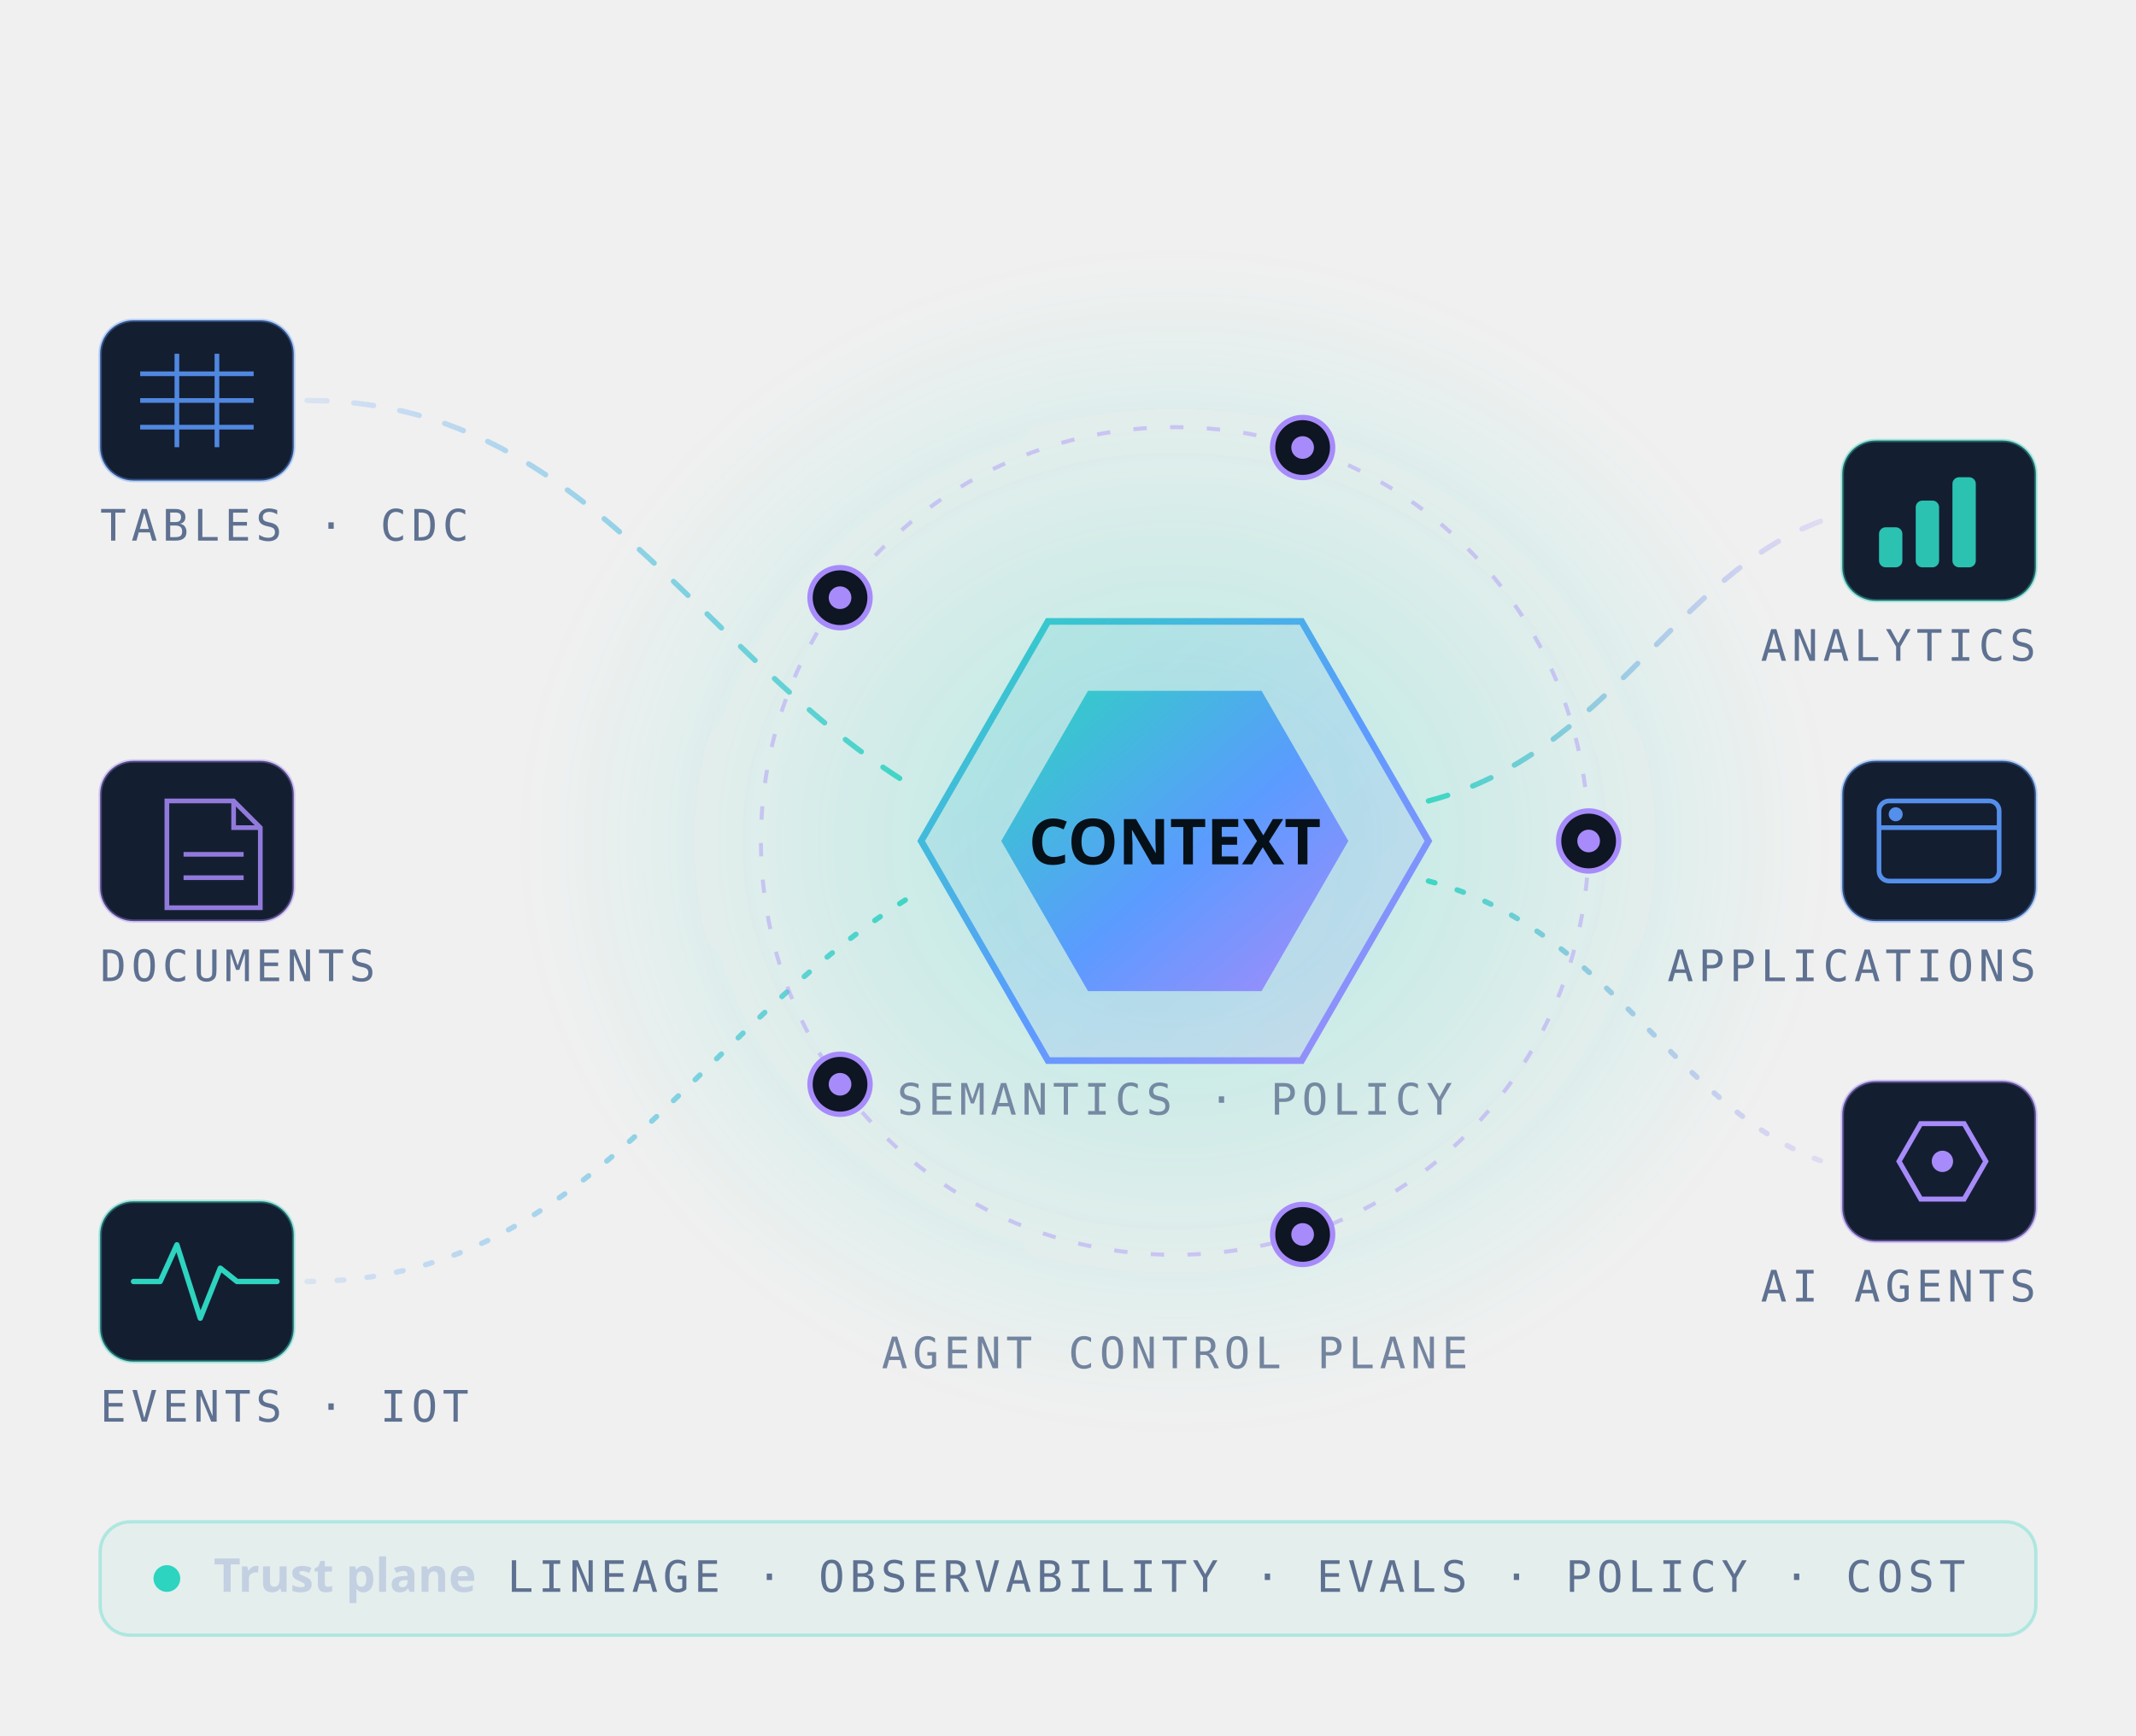
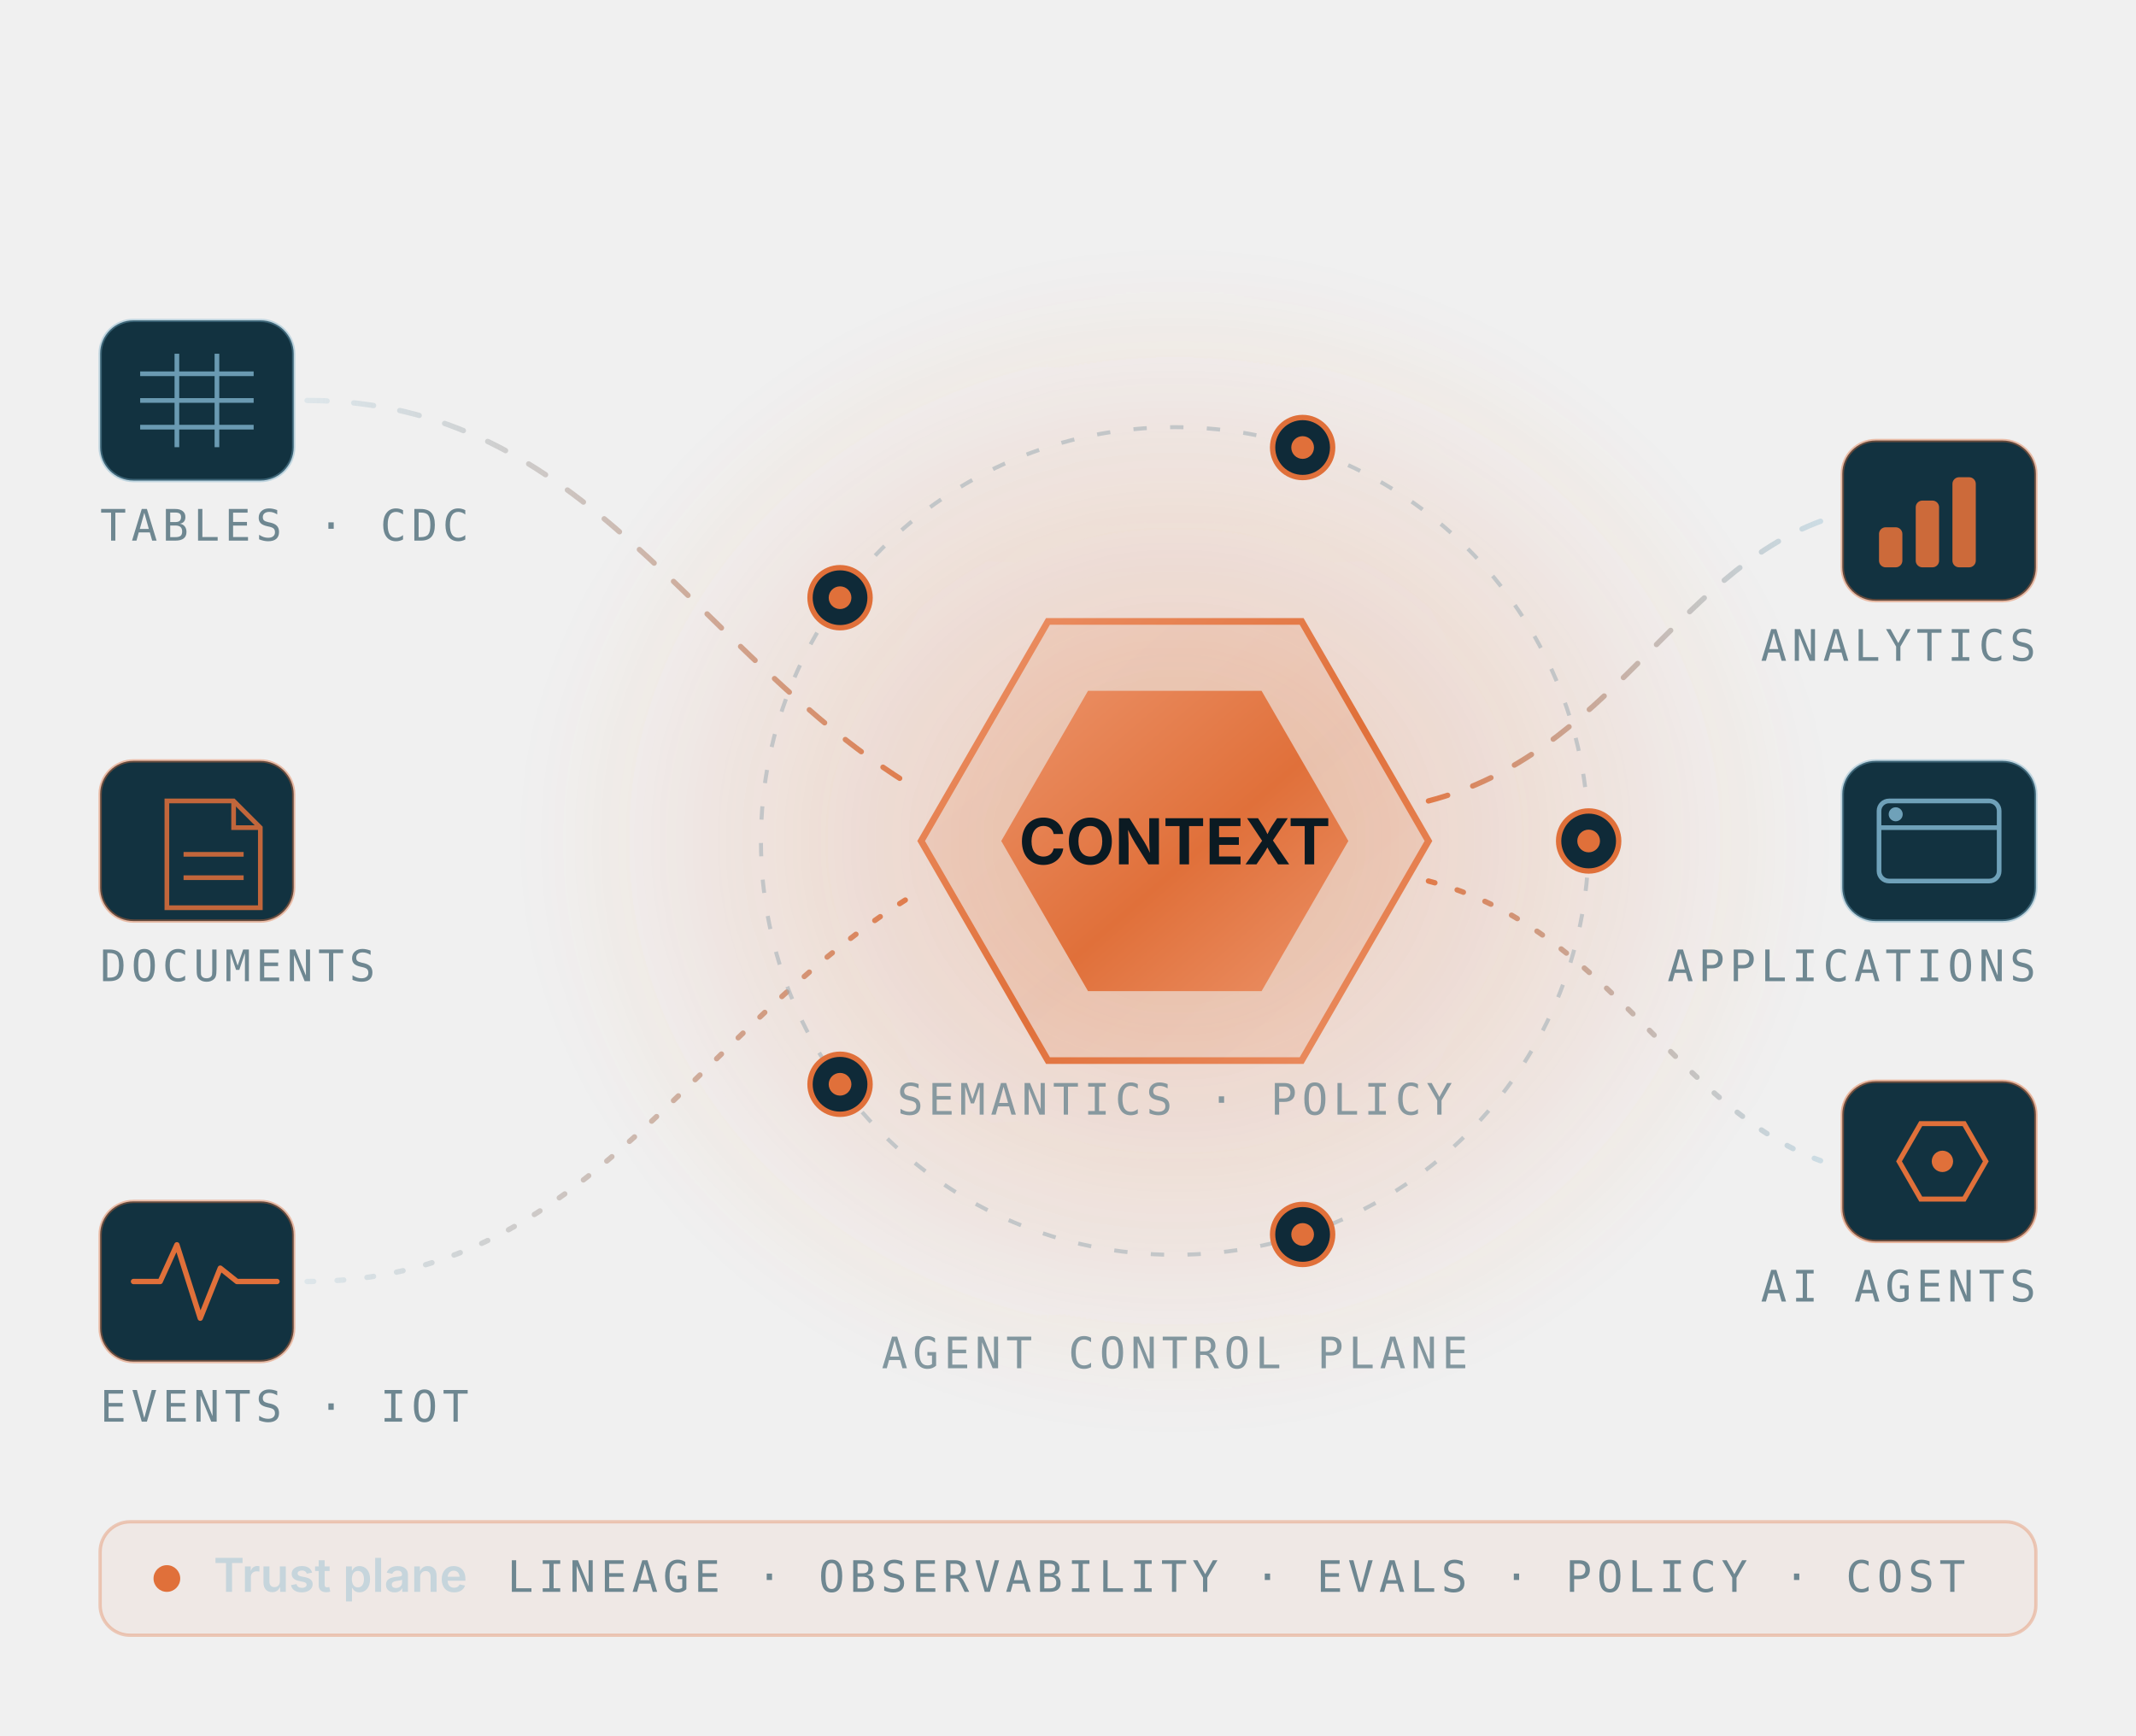
<svg xmlns="http://www.w3.org/2000/svg" viewBox="0 0 640 520" width="640" height="520" role="img" aria-labelledby="heroTitle heroDesc">
  <defs>
    <linearGradient id="hCore" x1="0" y1="0" x2="1" y2="1">
-       <stop offset="0%" stop-color="#2DD4BF" />
-       <stop offset="55%" stop-color="#5B9BFF" />
-       <stop offset="100%" stop-color="#A78BFA" />
+       <stop offset="0%" stop-color="#EC9268" />
+       <stop offset="55%" stop-color="#E0703A" />
+       <stop offset="100%" stop-color="#EC9268" />
    </linearGradient>
    <linearGradient id="hIn" x1="0" y1="0" x2="1" y2="0">
-       <stop offset="0%" stop-color="#5B9BFF" stop-opacity=".15" />
-       <stop offset="100%" stop-color="#2DD4BF" stop-opacity=".9" />
+       <stop offset="0%" stop-color="#79ADC6" stop-opacity=".15" />
+       <stop offset="100%" stop-color="#E0703A" stop-opacity=".9" />
    </linearGradient>
    <linearGradient id="hOut" x1="0" y1="0" x2="1" y2="0">
-       <stop offset="0%" stop-color="#2DD4BF" stop-opacity=".9" />
-       <stop offset="100%" stop-color="#A78BFA" stop-opacity=".2" />
+       <stop offset="0%" stop-color="#E0703A" stop-opacity=".9" />
+       <stop offset="100%" stop-color="#79ADC6" stop-opacity=".3" />
    </linearGradient>
    <radialGradient id="hGlow" cx="50%" cy="50%" r="50%">
-       <stop offset="0%" stop-color="#2DD4BF" stop-opacity=".30" />
-       <stop offset="100%" stop-color="#2DD4BF" stop-opacity="0" />
+       <stop offset="0%" stop-color="#E0703A" stop-opacity=".30" />
+       <stop offset="100%" stop-color="#E0703A" stop-opacity="0" />
    </radialGradient>
    <filter id="hBlur" x="-60%" y="-60%" width="220%" height="220%">
      <feGaussianBlur stdDeviation="9" />
    </filter>
    <pattern id="hGrid" width="32" height="32" patternUnits="userSpaceOnUse">
      <path d="M32 0H0V32" fill="none" stroke="#ffffff" stroke-opacity=".035" stroke-width="1" />
    </pattern>
  </defs>
  <style>
-   .lbl{font-family:"IBM Plex Mono",ui-monospace,monospace;font-size:13px;letter-spacing:1.5px;fill:#5E7191}
-   .lbl-b{font-family:"Space Grotesk","IBM Plex Sans",system-ui,sans-serif;font-size:14px;font-weight:600;fill:#C3D0E2}
-   .core-t{font-family:"Space Grotesk","IBM Plex Sans",system-ui,sans-serif;font-size:19px;font-weight:700;fill:#061018}
+   .lbl{font-family:ui-monospace,'SFMono-Regular',Consolas,monospace;font-size:13px;letter-spacing:1.5px;fill:#6E8791}
+   .lbl-b{font-family:'Space Grotesk',Inter,system-ui,sans-serif;font-size:14px;font-weight:600;fill:#C6D5DC}
+   .core-t{font-family:'Space Grotesk',Inter,system-ui,sans-serif;font-size:19px;font-weight:700;fill:#0B1A22}
  .stream{fill:none;stroke-width:1.6;stroke-linecap:round}
  .fl{stroke-dasharray:6 8;animation:hflow 2.2s linear infinite}
  .fl2{stroke-dasharray:2 7;animation:hflow 1.5s linear infinite}
  .fl3{stroke-dasharray:10 9;animation:hflow 3s linear infinite}
  @keyframes hflow{to{stroke-dashoffset:-28}}
  .orbit{animation:hspin 46s linear infinite;transform-origin:352px 252px}
  @keyframes hspin{to{transform:rotate(360deg)}}
  .pulse{animation:hpulse 3.2s ease-in-out infinite}
  .pulse2{animation:hpulse 3.2s ease-in-out infinite;animation-delay:1.1s}
  @keyframes hpulse{0%,100%{opacity:.35}50%{opacity:1}}
  @media (prefers-reduced-motion:reduce){
    .fl,.fl2,.fl3,.orbit,.pulse,.pulse2{animation:none}
  }
</style>
  <rect width="640" height="520" fill="url(#hGrid)" opacity=".8" />
  <ellipse cx="352" cy="252" rx="190" ry="170" fill="url(#hGlow)" filter="url(#hBlur)" />
  <g>
-     <rect x="30" y="96" width="58" height="48" rx="10" fill="#141E31" stroke="rgba(91,155,255,.4)" />
-     <g stroke="#5B9BFF" stroke-width="1.4" opacity=".85">
+     <rect x="30" y="96" width="58" height="48" rx="10" fill="#123240" stroke="rgba(121,173,198,.4)" />
+     <g stroke="#79ADC6" stroke-width="1.4" opacity=".85">
      <line x1="42" y1="112" x2="76" y2="112" />
      <line x1="42" y1="120" x2="76" y2="120" />
      <line x1="42" y1="128" x2="76" y2="128" />
      <line x1="53" y1="106" x2="53" y2="134" />
      <line x1="65" y1="106" x2="65" y2="134" />
    </g>
    <text class="lbl" x="30" y="162">TABLES · CDC</text>
-     <rect x="30" y="228" width="58" height="48" rx="10" fill="#141E31" stroke="rgba(167,139,250,.4)" />
-     <g fill="none" stroke="#A78BFA" stroke-width="1.4" opacity=".85">
+     <rect x="30" y="228" width="58" height="48" rx="10" fill="#123240" stroke="rgba(224,112,58,.4)" />
+     <g fill="none" stroke="#E0703A" stroke-width="1.4" opacity=".85">
      <path d="M50 240h20l8 8v24H50z" />
      <path d="M70 240v8h8" />
      <line x1="55" y1="256" x2="73" y2="256" />
      <line x1="55" y1="263" x2="73" y2="263" />
    </g>
    <text class="lbl" x="30" y="294">DOCUMENTS</text>
-     <rect x="30" y="360" width="58" height="48" rx="10" fill="#141E31" stroke="rgba(45,212,191,.4)" />
-     <path d="M40 384h8l5-11 7 22 6-15 5 4h12" fill="none" stroke="#2DD4BF" stroke-width="1.6" stroke-linejoin="round" stroke-linecap="round" />
+     <rect x="30" y="360" width="58" height="48" rx="10" fill="#123240" stroke="rgba(224,112,58,.4)" />
+     <path d="M40 384h8l5-11 7 22 6-15 5 4h12" fill="none" stroke="#E0703A" stroke-width="1.6" stroke-linejoin="round" stroke-linecap="round" />
    <text class="lbl" x="30" y="426">EVENTS · IOT</text>
  </g>
  <g class="stream" stroke="url(#hIn)">
    <path class="fl" d="M92 120C176 120 208 196 274 236" />
    <path class="fl3" d="M92 252C176 252 214 252 274 252" />
    <path class="fl2" d="M92 384C176 384 208 308 274 268" />
  </g>
  <g>
    <polygon points="428,252 390,317.8 314,317.8 276,252 314,186.2 390,186.2" fill="url(#hCore)" opacity=".18" />
    <polygon points="428,252 390,317.8 314,317.8 276,252 314,186.2 390,186.2" fill="none" stroke="url(#hCore)" stroke-width="2" />
    <polygon points="404,252 378,297 326,297 300,252 326,207 378,207" fill="url(#hCore)" />
    <text class="core-t" x="352" y="259" text-anchor="middle">CONTEXT</text>
-     <text class="lbl" x="352" y="334" text-anchor="middle" fill="#2DD4BF" opacity=".8">SEMANTICS · POLICY</text>
+     <text class="lbl" x="352" y="334" text-anchor="middle" fill="#E0703A" opacity=".8">SEMANTICS · POLICY</text>
  </g>
  <g class="orbit">
-     <circle cx="352" cy="252" r="124" fill="none" stroke="rgba(167,139,250,.42)" stroke-width="1.2" stroke-dasharray="4 7" />
-     <g fill="#0E1523" stroke="#A78BFA" stroke-width="1.6">
+     <circle cx="352" cy="252" r="124" fill="none" stroke="rgba(158,173,180,.55)" stroke-width="1.2" stroke-dasharray="4 7" />
+     <g fill="#0F2A38" stroke="#E0703A" stroke-width="1.6">
      <circle cx="476" cy="252" r="9" />
      <circle cx="390.3" cy="369.9" r="9" />
      <circle cx="251.7" cy="324.9" r="9" />
      <circle cx="251.7" cy="179.1" r="9" />
      <circle cx="390.3" cy="134.1" r="9" />
    </g>
-     <g fill="#A78BFA">
+     <g fill="#E0703A">
      <circle cx="476" cy="252" r="3.4" />
      <circle cx="390.3" cy="369.9" r="3.4" />
      <circle cx="251.7" cy="324.9" r="3.4" />
      <circle cx="251.7" cy="179.1" r="3.4" />
      <circle cx="390.3" cy="134.1" r="3.4" />
    </g>
  </g>
-   <text class="lbl" x="352" y="410" text-anchor="middle" fill="#A78BFA" opacity=".85">AGENT CONTROL PLANE</text>
+   <text class="lbl" x="352" y="410" text-anchor="middle" fill="#E0703A" opacity=".85">AGENT CONTROL PLANE</text>
  <g class="stream" stroke="url(#hOut)">
    <path class="fl" d="M428 240C482 226 502 172 546 156" />
    <path class="fl3" d="M428 252C482 252 502 252 546 252" />
    <path class="fl2" d="M428 264C482 278 502 332 546 348" />
  </g>
  <g>
-     <rect x="552" y="132" width="58" height="48" rx="10" fill="#141E31" stroke="rgba(45,212,191,.4)" />
-     <g fill="#2DD4BF" opacity=".9">
+     <rect x="552" y="132" width="58" height="48" rx="10" fill="#123240" stroke="rgba(224,112,58,.4)" />
+     <g fill="#E0703A" opacity=".9">
      <rect x="563" y="158" width="7" height="12" rx="2" />
      <rect x="574" y="150" width="7" height="20" rx="2" />
      <rect x="585" y="143" width="7" height="27" rx="2" />
    </g>
    <text class="lbl" x="610" y="198" text-anchor="end">ANALYTICS</text>
-     <rect x="552" y="228" width="58" height="48" rx="10" fill="#141E31" stroke="rgba(91,155,255,.4)" />
-     <g fill="none" stroke="#5B9BFF" stroke-width="1.4" opacity=".9">
+     <rect x="552" y="228" width="58" height="48" rx="10" fill="#123240" stroke="rgba(121,173,198,.4)" />
+     <g fill="none" stroke="#79ADC6" stroke-width="1.4" opacity=".9">
      <rect x="563" y="240" width="36" height="24" rx="3" />
      <line x1="563" y1="248" x2="599" y2="248" />
-       <circle cx="568" cy="244" r="1.4" fill="#5B9BFF" />
+       <circle cx="568" cy="244" r="1.4" fill="#79ADC6" />
    </g>
    <text class="lbl" x="610" y="294" text-anchor="end">APPLICATIONS</text>
-     <rect x="552" y="324" width="58" height="48" rx="10" fill="#141E31" stroke="rgba(167,139,250,.45)" />
-     <polygon points="595,348 588.5,359.3 575.5,359.3 569,348 575.5,336.7 588.5,336.7" fill="none" stroke="#A78BFA" stroke-width="1.5" />
-     <circle cx="582" cy="348" r="3.2" fill="#A78BFA" class="pulse" />
+     <rect x="552" y="324" width="58" height="48" rx="10" fill="#123240" stroke="rgba(224,112,58,.45)" />
+     <polygon points="595,348 588.5,359.3 575.5,359.3 569,348 575.5,336.7 588.5,336.7" fill="none" stroke="#E0703A" stroke-width="1.5" />
+     <circle cx="582" cy="348" r="3.2" fill="#E0703A" class="pulse" />
    <text class="lbl" x="610" y="390" text-anchor="end">AI AGENTS</text>
  </g>
-   <rect x="30" y="456" width="580" height="34" rx="9" fill="rgba(45,212,191,.06)" stroke="rgba(45,212,191,.32)" />
-   <circle cx="50" cy="473" r="4" fill="#2DD4BF" class="pulse2" />
+   <rect x="30" y="456" width="580" height="34" rx="9" fill="rgba(224,112,58,.06)" stroke="rgba(224,112,58,.32)" />
+   <circle cx="50" cy="473" r="4" fill="#E0703A" class="pulse2" />
  <text class="lbl-b" x="64" y="477">Trust plane</text>
  <text class="lbl" x="152" y="477">LINEAGE · OBSERVABILITY · EVALS · POLICY · COST</text>
</svg>
